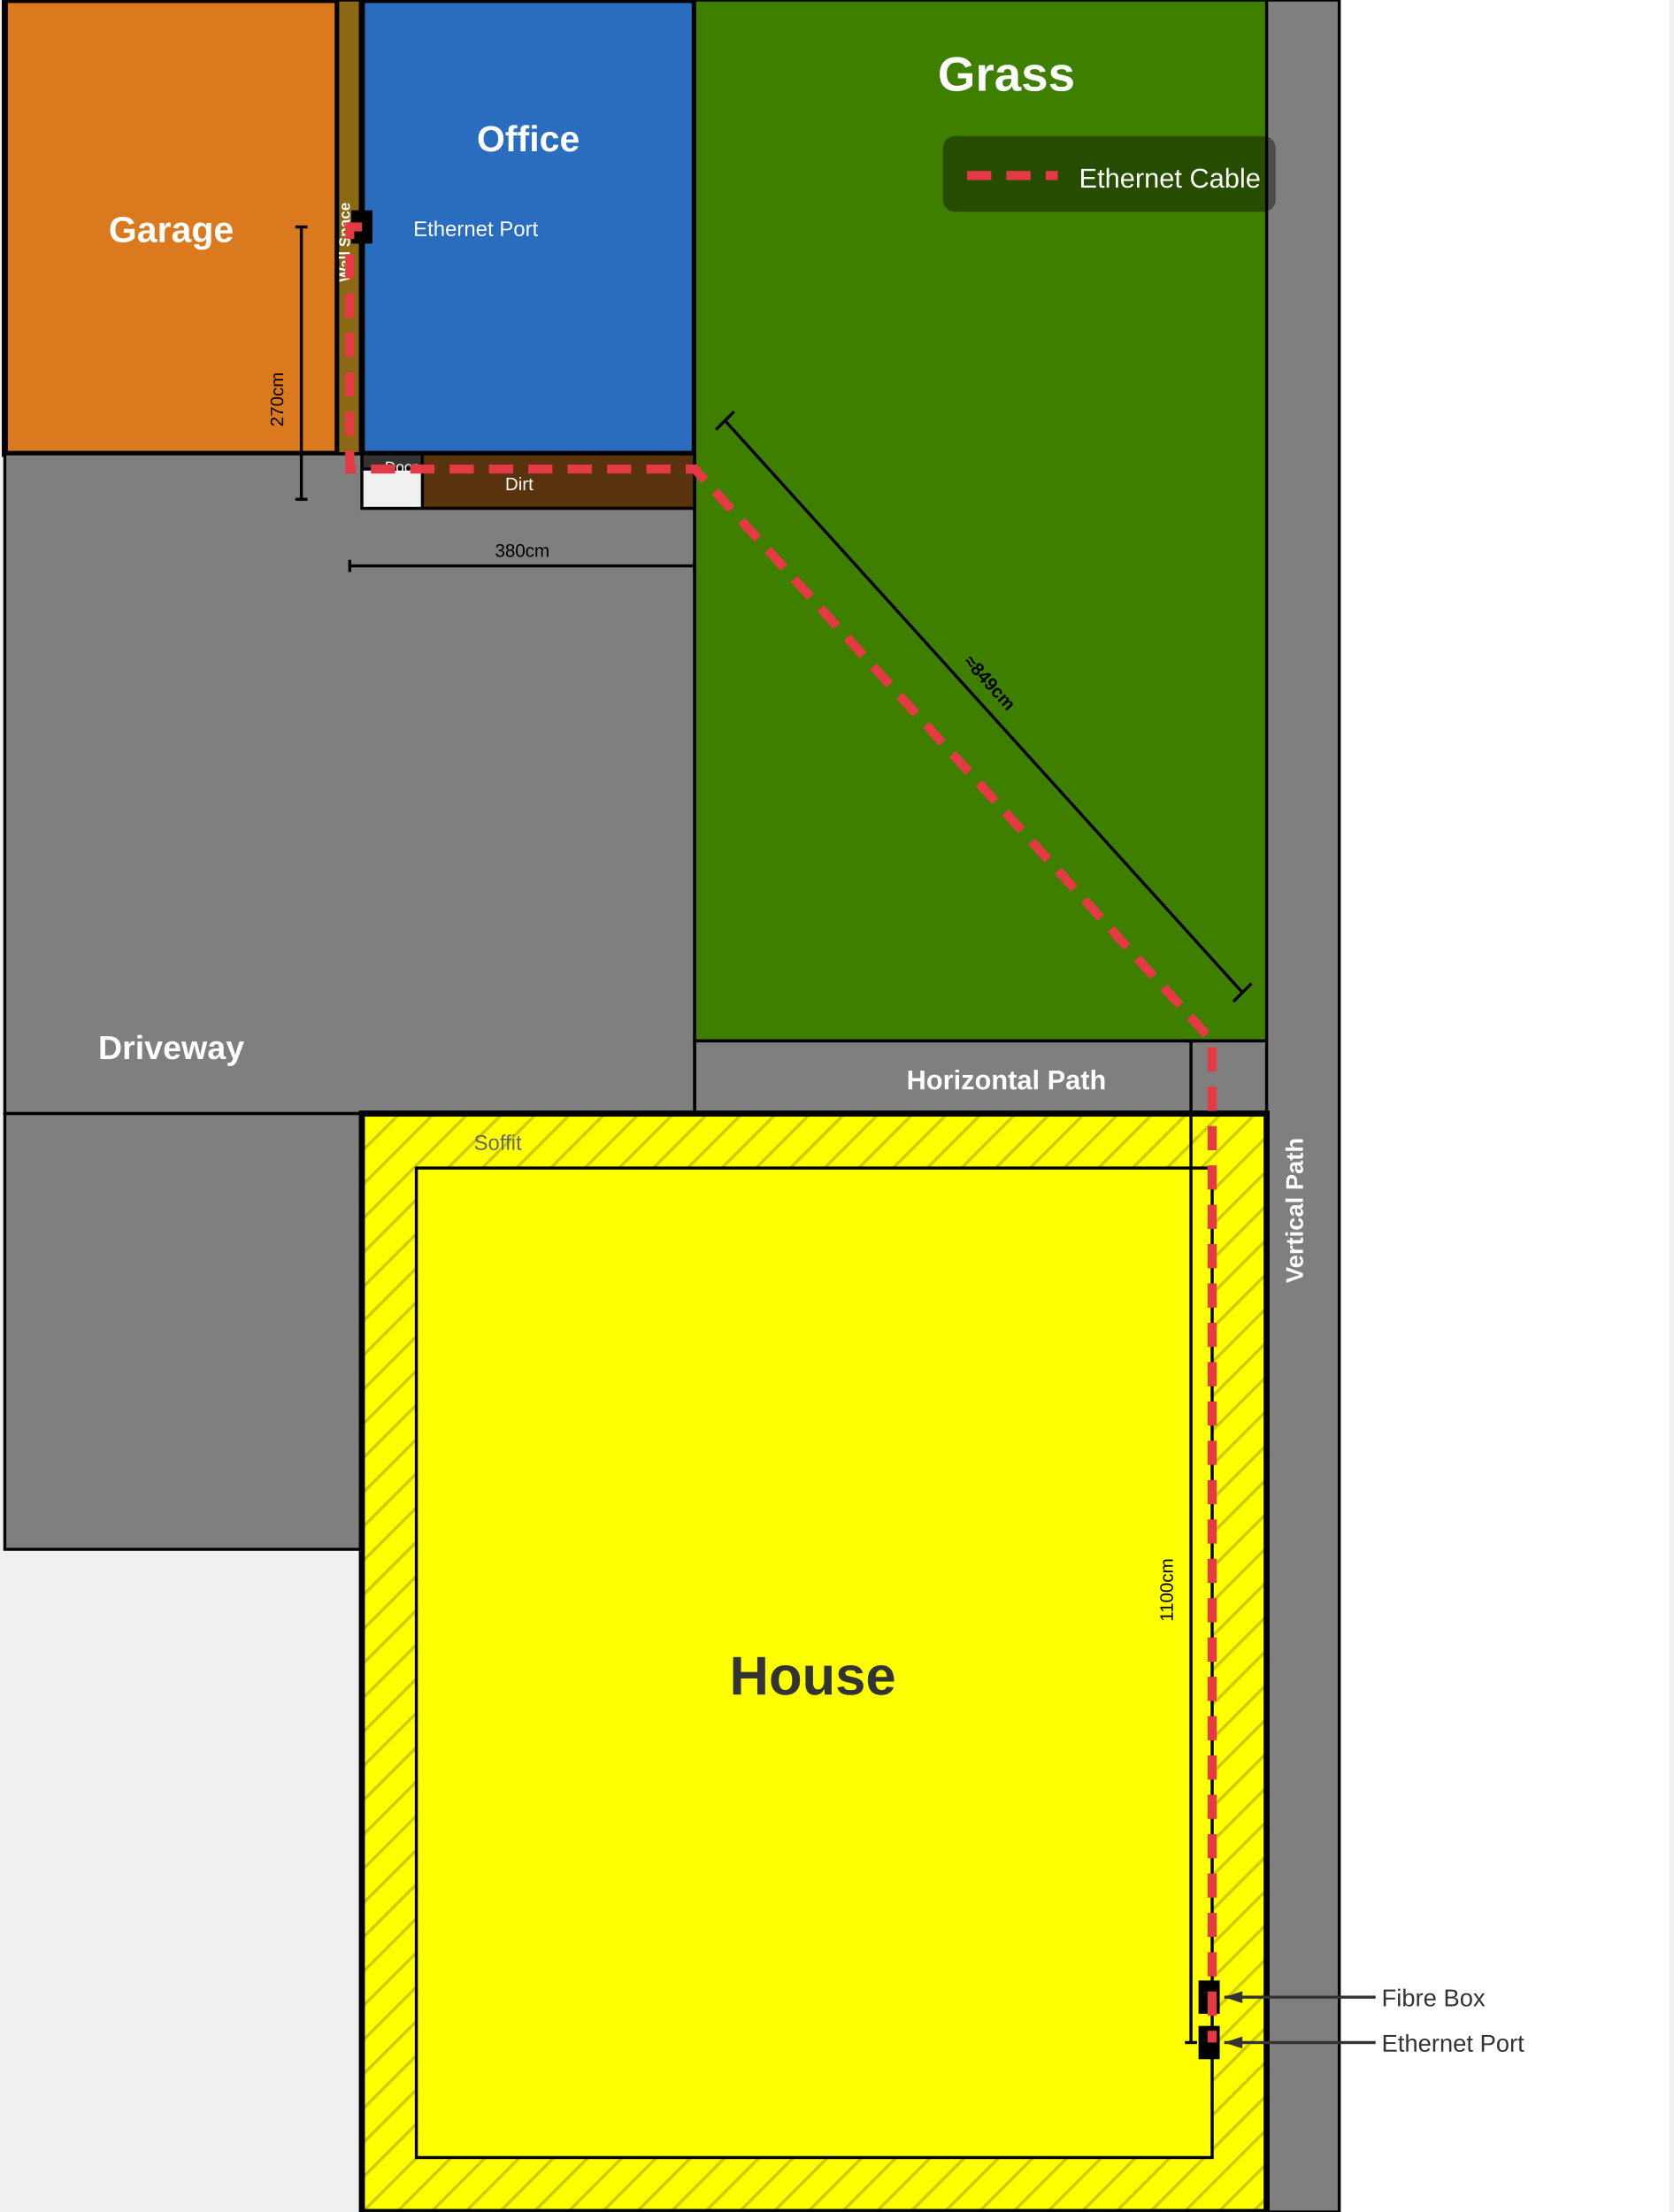
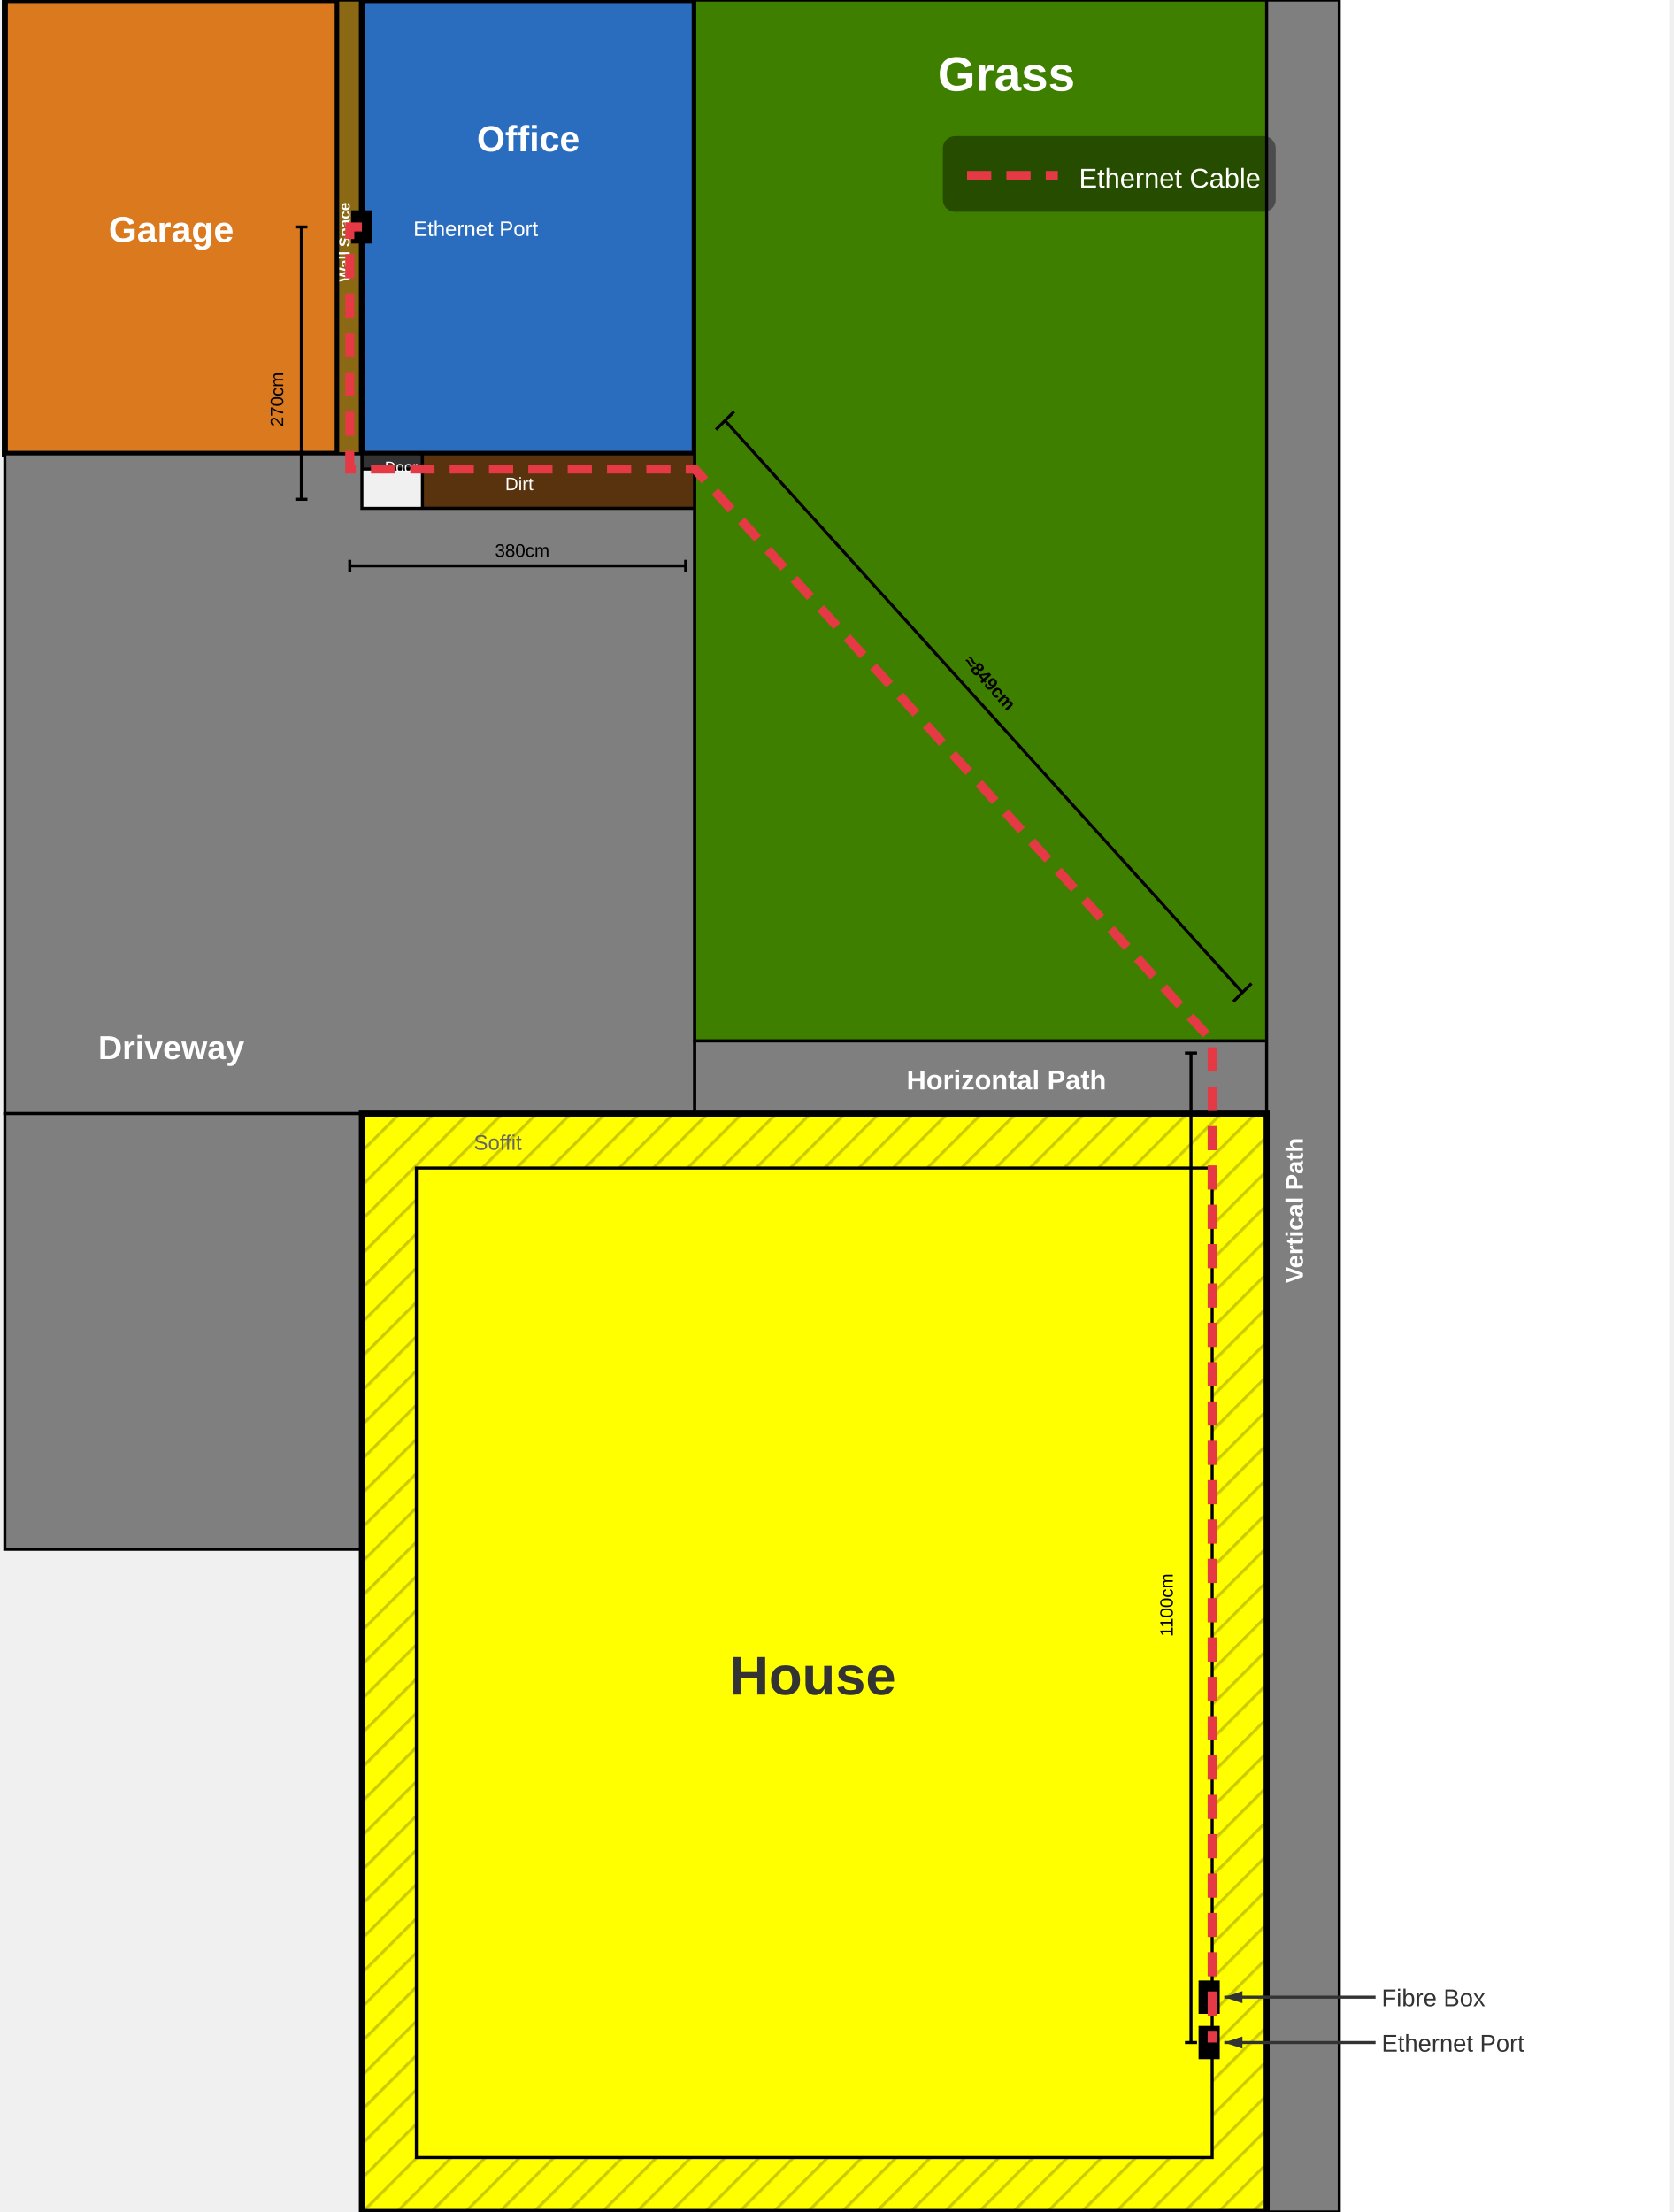
<svg xmlns="http://www.w3.org/2000/svg" width="560" height="740" viewBox="0 0 550 731" font-family="Arial, sans-serif">
  <defs>
    <pattern id="soffit-hatch" width="8" height="8" patternUnits="userSpaceOnUse" patternTransform="rotate(45)">
      <rect width="8" height="8" fill="#ffff00" />
      <line x1="0" y1="0" x2="0" y2="8" stroke="#cccc00" stroke-width="2" />
    </pattern>
    <marker id="arrowhead" markerWidth="6" markerHeight="4" refX="6" refY="2" orient="auto">
      <polygon points="0,0 6,2 0,4" fill="#333" />
    </marker>
    <marker id="arrowhead-left" markerWidth="6" markerHeight="4" refX="0" refY="2" orient="auto">
      <polygon points="6,0 0,2 6,4" fill="#333" />
    </marker>
  </defs>
  <rect x="441" y="0" width="109" height="731" fill="white" />
  <rect x="0" y="0" width="110" height="150" fill="#db791e" stroke="#000" stroke-width="2" />
  <rect x="110" y="0" width="8" height="150" fill="#8B6914" stroke="#000" stroke-width="1" />
  <rect x="118" y="0" width="110" height="150" fill="#2a6dbf" stroke="#000" stroke-width="2" />
  <rect x="118" y="150" width="20" height="5" fill="#333" stroke="#000" stroke-width="1" />
  <rect x="138" y="150" width="90" height="18" fill="#59320e" stroke="#000" stroke-width="1" />
  <polygon points="0,150 118,150 118,168 228,168 228,368 118,368 118,368 0,368 0,150" fill="#7f7f7f" stroke="#000" stroke-width="1" />
  <rect x="0" y="368" width="118" height="144" fill="#7f7f7f" stroke="#000" stroke-width="1" />
  <rect x="228" y="0" width="207" height="344" fill="#3f7f00" stroke="#000" stroke-width="1" />
  <rect x="228" y="344" width="207" height="24" fill="#7f7f7f" stroke="#000" stroke-width="1" />
  <rect x="417" y="0" width="24" height="731" fill="#7f7f7f" stroke="#000" stroke-width="1" />
  <rect x="118" y="368" width="299" height="363" fill="url(#soffit-hatch)" stroke="#000" stroke-width="2" />
  <rect x="136" y="386" width="263" height="327" fill="#ffff00" stroke="#000" stroke-width="1" />
  <rect x="395" y="655" width="6" height="10" fill="#000" stroke="#000" stroke-width="1" />
  <text x="455" y="663" text-anchor="start" fill="#333" font-size="8">Fibre Box</text>
  <line x1="453" y1="660" x2="403" y2="660" stroke="#333" stroke-width="1" marker-end="url(#arrowhead)" />
  <text x="55" y="80" text-anchor="middle" fill="white" font-weight="bold" font-size="12">Garage</text>
  <text x="114" y="80" text-anchor="middle" fill="white" font-weight="bold" font-size="5" transform="rotate(-90,114,80)">Wall Space</text>
  <text x="173" y="50" text-anchor="middle" fill="white" font-weight="bold" font-size="12">Office</text>
  <text x="331" y="30" text-anchor="middle" fill="white" font-weight="bold" font-size="16">Grass</text>
  <text x="55" y="350" text-anchor="middle" fill="white" font-weight="bold" font-size="11">Driveway</text>
  <text x="331" y="360" text-anchor="middle" fill="white" font-weight="bold" font-size="9">Horizontal Path</text>
  <text x="429" y="400" text-anchor="middle" fill="white" font-weight="bold" font-size="8" transform="rotate(-90,429,400)">Vertical Path</text>
  <text x="267" y="560" text-anchor="middle" fill="#333" font-weight="bold" font-size="18">House</text>
  <text x="170" y="162" text-anchor="middle" fill="white" font-size="6">Dirt</text>
  <text x="155" y="380" fill="#666" font-size="7">Soffit</text>
  <text x="131" y="156" text-anchor="middle" fill="white" font-size="5">Door</text>
  <rect x="115" y="70" width="6" height="10" fill="#000" stroke="#000" stroke-width="1" />
  <text x="135" y="78" text-anchor="start" fill="white" font-size="7">Ethernet Port</text>
  <rect x="395" y="670" width="6" height="10" fill="#000" stroke="#000" stroke-width="1" />
  <text x="455" y="678" text-anchor="start" fill="#333" font-size="8">Ethernet Port</text>
  <line x1="453" y1="675" x2="403" y2="675" stroke="#333" stroke-width="1" marker-end="url(#arrowhead)" />
  <path d="     M 118,75     L 114,75     L 114,155     L 228,155     L 399,344     L 399,675   " fill="none" stroke="#e63946" stroke-width="3" stroke-dasharray="8,5" />
  <line x1="96" y1="75" x2="100" y2="75" stroke="#000" stroke-width="1" />
  <line x1="98" y1="75" x2="98" y2="165" stroke="#000" stroke-width="1" />
  <line x1="96" y1="165" x2="100" y2="165" stroke="#000" stroke-width="1" />
  <text x="92" y="123" text-anchor="end" fill="#000" font-size="6" transform="rotate(-90,92,123)">270cm</text>
  <line x1="114" y1="185" x2="114" y2="189" stroke="#000" stroke-width="1" />
-   <line x1="114" y1="187" x2="228" y2="187" stroke="#000" stroke-width="1" />
-   <line x1="228" y1="185" x2="228" y2="189" stroke="#000" stroke-width="1" />
+   <line x1="114" y1="187" x2="225" y2="187" stroke="#000" stroke-width="1" />
+   <line x1="225" y1="185" x2="225" y2="189" stroke="#000" stroke-width="1" />
  <text x="171" y="184" text-anchor="middle" fill="#000" font-size="6">380cm</text>
  <line x1="241" y1="136" x2="235" y2="142" stroke="#000" stroke-width="1" />
  <line x1="238" y1="139" x2="409" y2="328" stroke="#000" stroke-width="1" />
  <line x1="412" y1="325" x2="406" y2="331" stroke="#000" stroke-width="1" />
  <text x="324" y="227" text-anchor="middle" fill="#000" font-size="6" font-weight="bold" transform="rotate(48,324,227)">≈849cm</text>
-   <line x1="390" y1="344" x2="394" y2="344" stroke="#000" stroke-width="1" />
-   <line x1="392" y1="344" x2="392" y2="675" stroke="#000" stroke-width="1" />
+   <line x1="390" y1="348" x2="394" y2="348" stroke="#000" stroke-width="1" />
+   <line x1="392" y1="348" x2="392" y2="675" stroke="#000" stroke-width="1" />
  <line x1="390" y1="675" x2="394" y2="675" stroke="#000" stroke-width="1" />
-   <text x="386" y="515" text-anchor="end" fill="#000" font-size="6" transform="rotate(-90,386,515)">1100cm</text>
+   <text x="386" y="520" text-anchor="end" fill="#000" font-size="6" transform="rotate(-90,386,520)">1100cm</text>
  <rect x="310" y="45" width="110" height="25" rx="4" fill="rgba(0,0,0,0.4)" stroke="none" />
  <line x1="318" y1="58" x2="348" y2="58" stroke="#e63946" stroke-width="3" stroke-dasharray="8,5" />
  <text x="355" y="62" fill="white" font-size="9">Ethernet Cable</text>
</svg>
